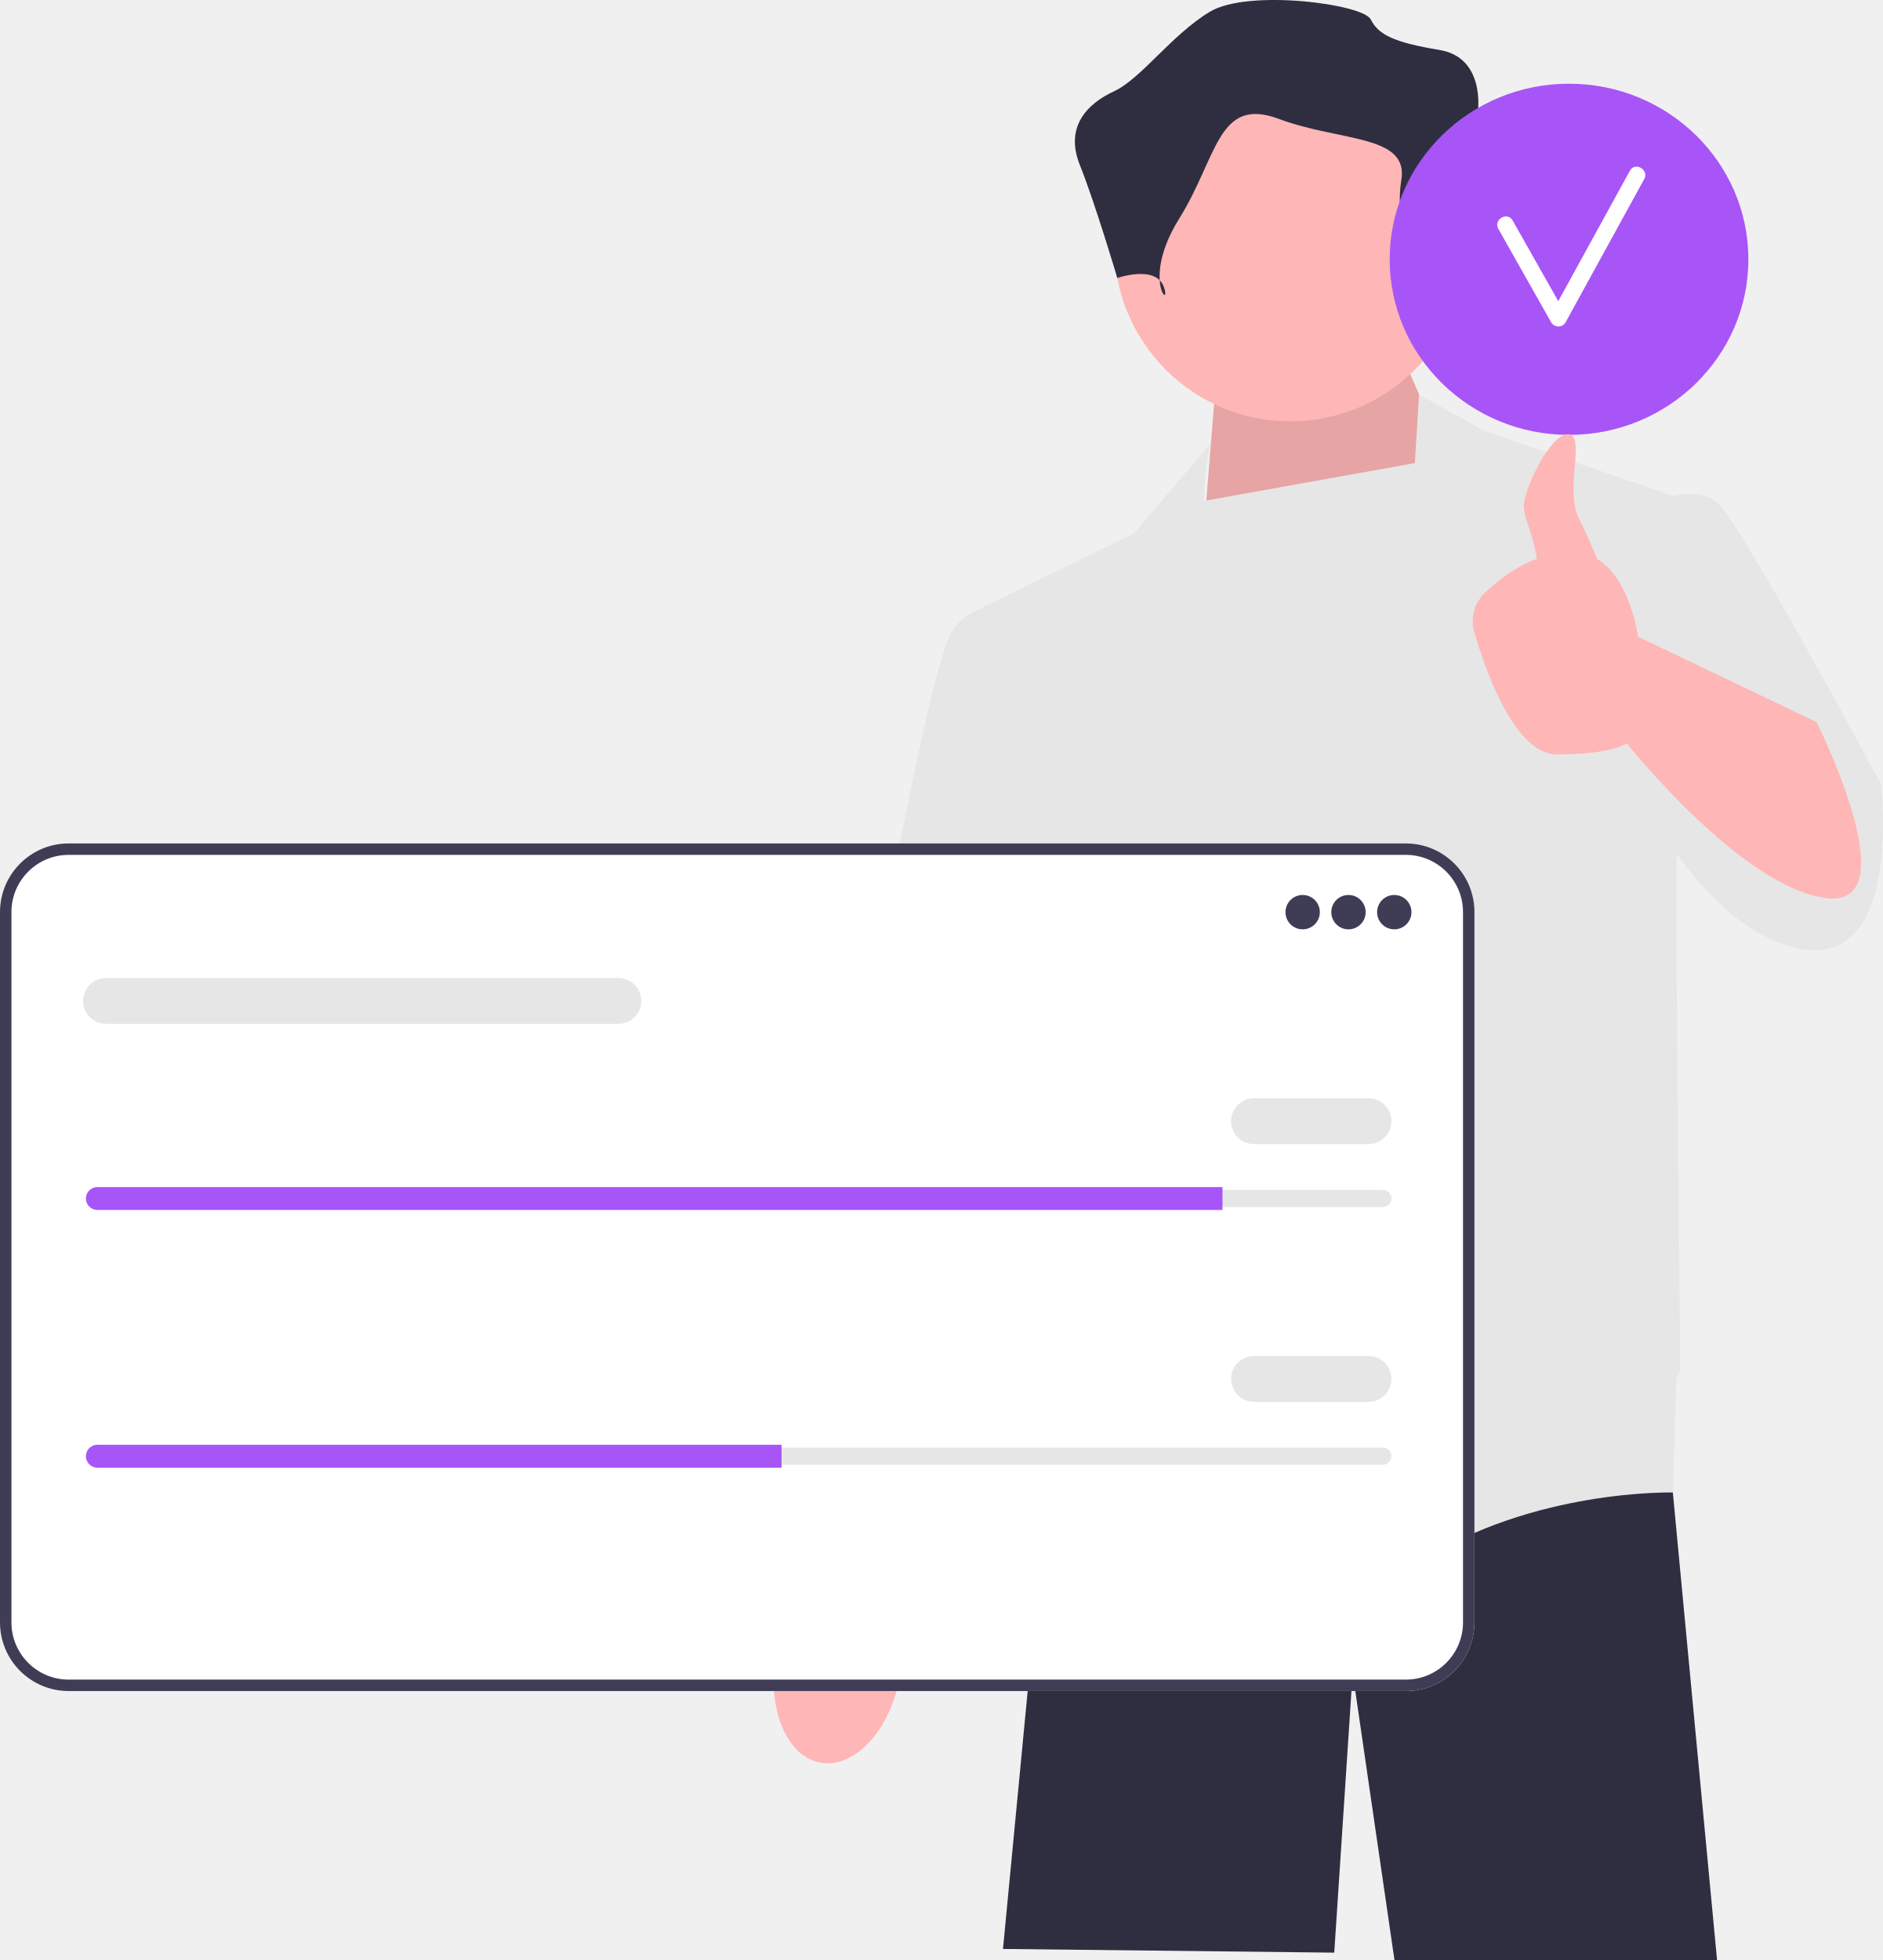
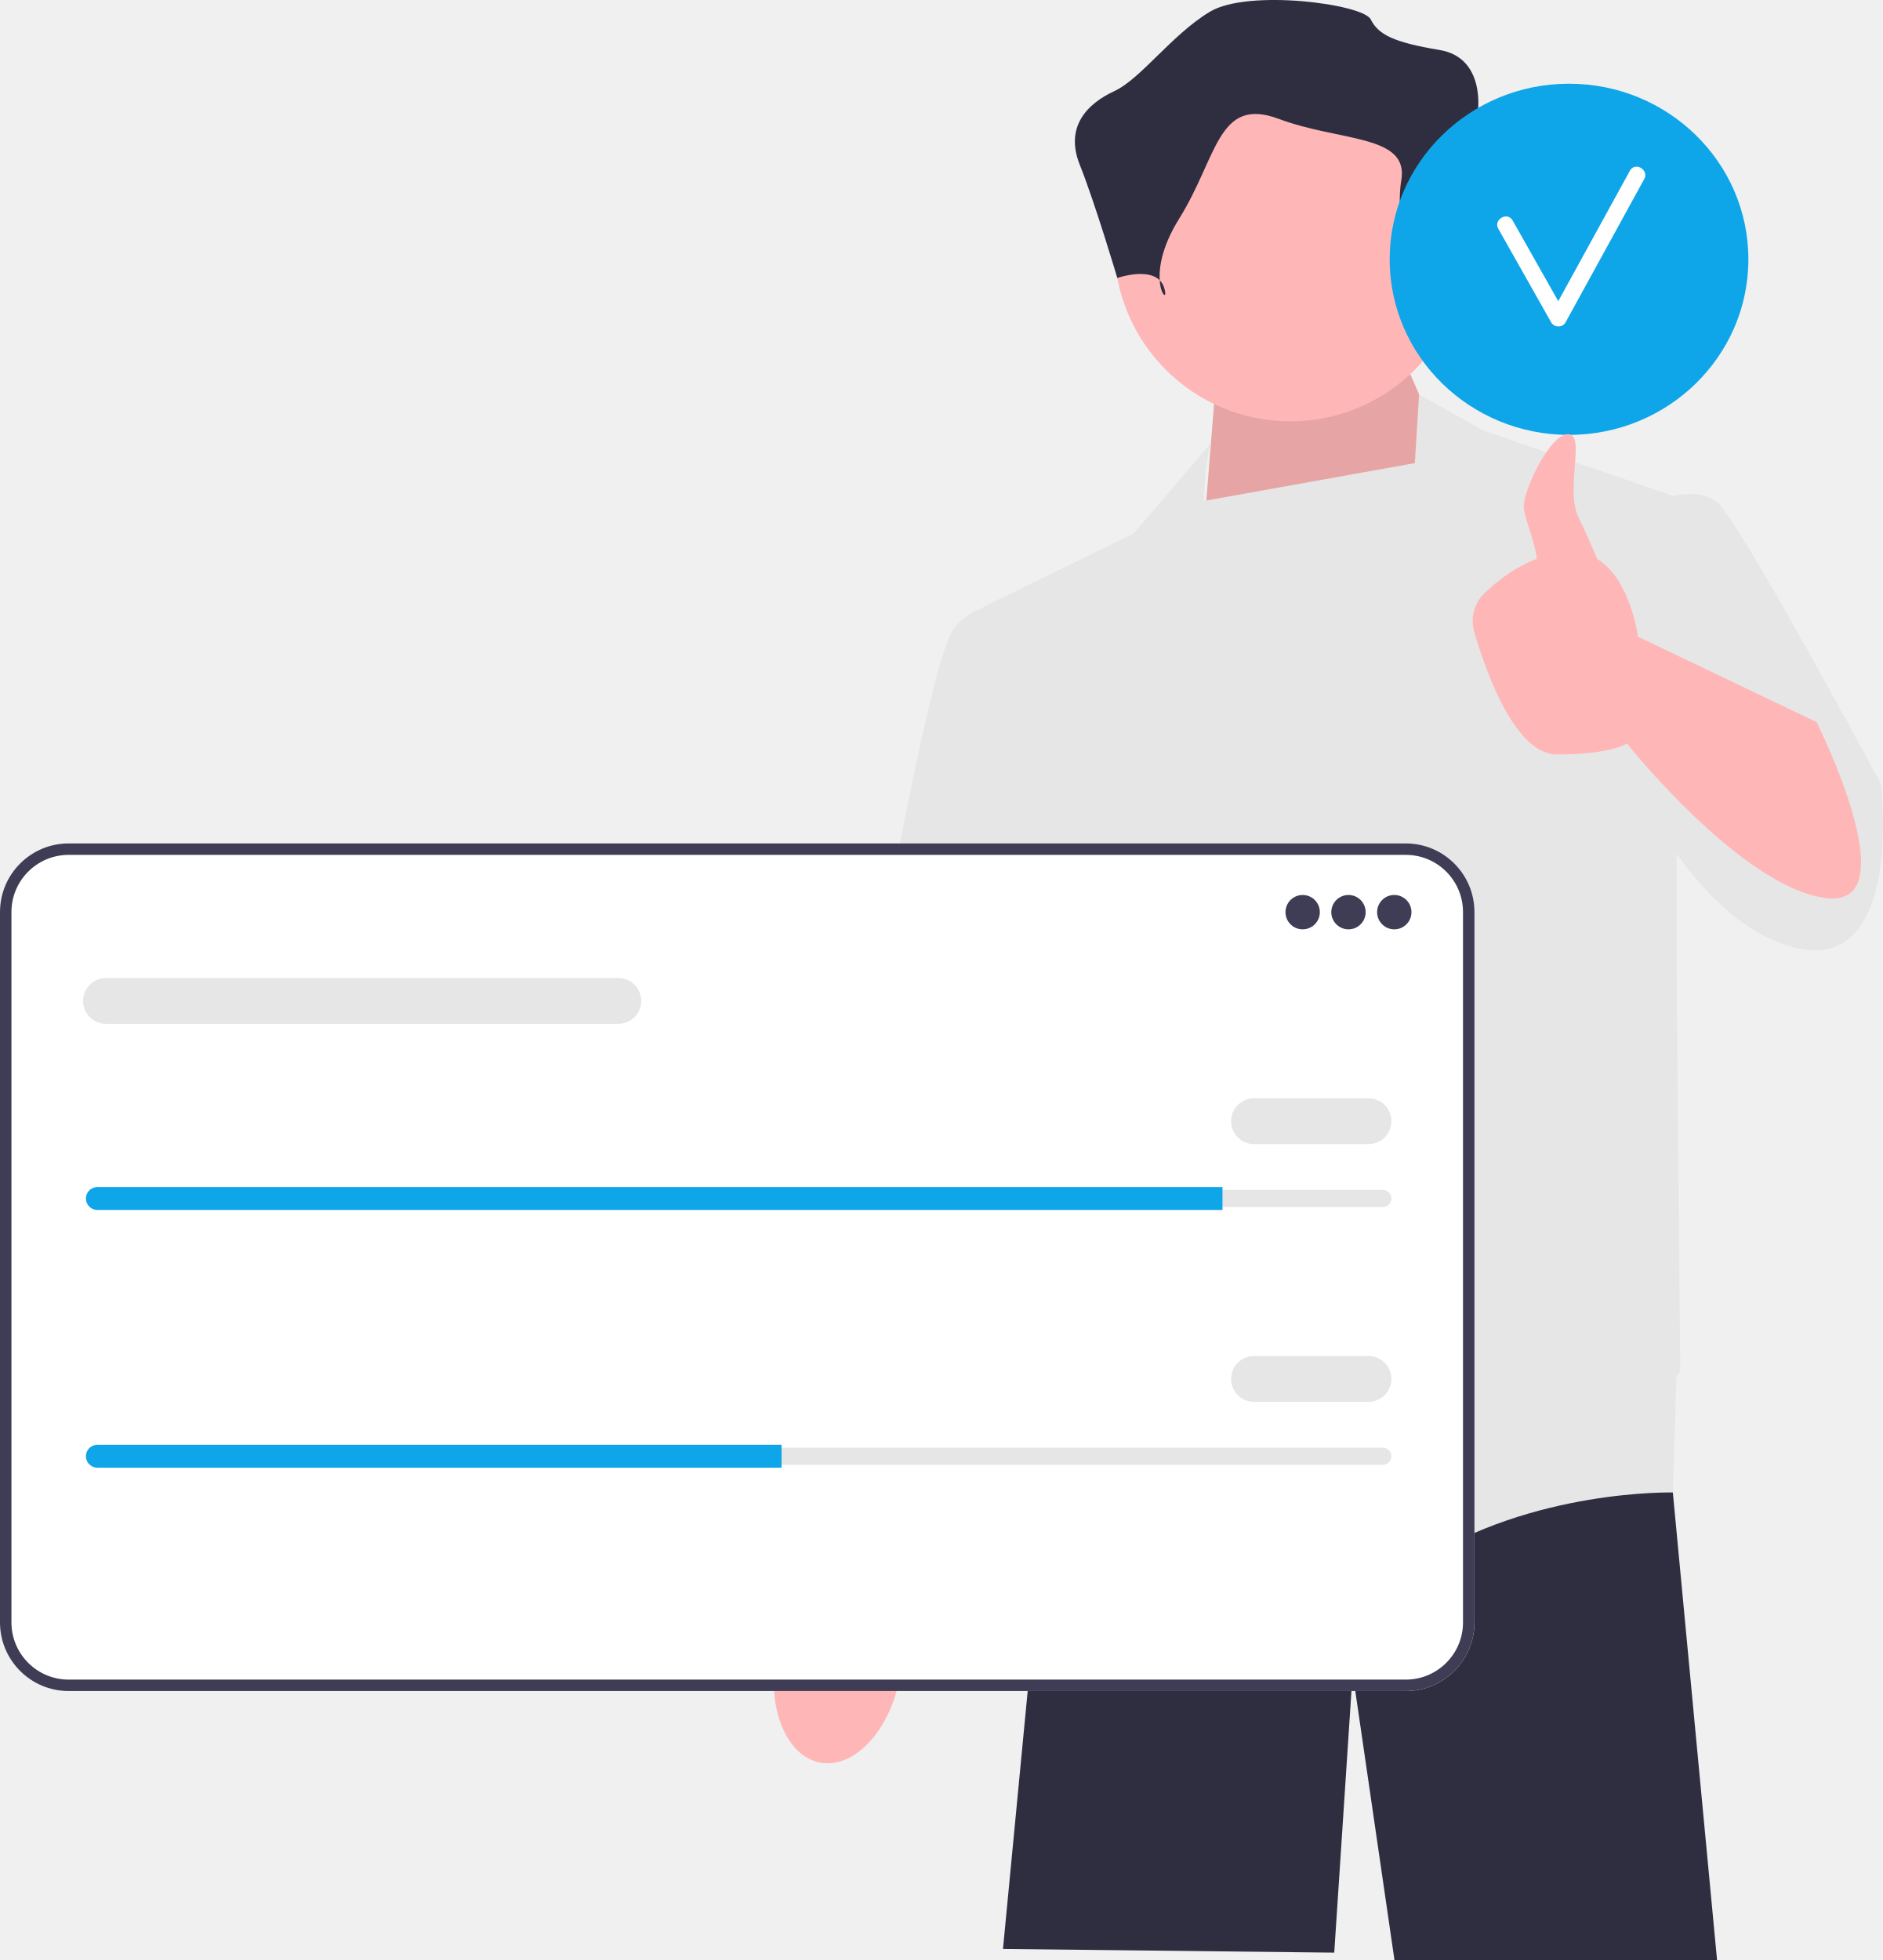
<svg xmlns="http://www.w3.org/2000/svg" width="511.563" height="532.448" viewBox="0 0 511.563 532.448" version="1.1" id="svg50">
  <defs id="defs54" />
  <polygon points="454.491 405.208 454.481 405.448 466.491 532.448 378.851 532.448 367.491 454.448 362.491 530.448 272.491 529.448 282.051 429.668 290.181 383.418 290.181 383.408 291.401 376.448 452.101 376.448 452.311 378.968 454.491 405.208" fill="#2f2e41" id="polygon2" />
  <path d="M222.883,478.831c9.282,1.691,18.96-8.762,21.618-23.348,1.163-6.385,.788-12.503-.78-17.506l1.423-8.408,23.883-113.109s43.98-87.975,43.979-103.248c-.001-15.273-12.722-22.763-12.722-22.763l-17.214,.161-53.983,131.847-9.722,97.43-1.573,13.367c-3.232,4.129-5.741,9.721-6.903,16.106-2.657,14.586,2.713,27.78,11.995,29.471Z" fill="#ffb6b6" id="path4" />
  <polygon points="397.991 135.948 381.991 98.948 329.991 107.948 326.491 151.48 397.991 135.948" fill="#ffb6b6" id="polygon6" />
  <polygon points="397.991 135.948 381.991 98.948 329.991 107.948 326.491 151.48 397.991 135.948" opacity=".1" id="polygon8" />
  <path d="M510.991,212.948s-37-69-44-76c-3.116-3.116-8.015-3.16-12.493-2.251l-51.507-17.749-17.458-9.809-1.15,18.662-57.315,10.287c.318-11.381,1.924-15.71,1.924-15.71l-21,24.569-41,20,.022,.18c-3.009,1.05-5.861,2.847-8.022,5.82-8,11-30,145-30,145l47,10,6.396-40.14,4.604,36.14,3.5,67.5s64,55,95,35,69-19,69-19l.948-31.288c.675-1.079,1.052-1.712,1.052-1.712l-1-110.984v-29.532c7.618,10.614,16.812,19.741,27.5,24.016,35,14,28-43,28-43Z" fill="#e6e6e6" id="path10" />
  <circle cx="350.556" cy="66.62" r="47.838" fill="#ffb6b6" id="circle12" />
  <path d="M384.875,80.139s4.16-14.56,13.52-13.52c9.36,1.04,11.44-7.28,9.36-11.44-2.08-4.16-6.24-24.959-6.24-24.959,0,0,2.08-14.56-10.4-16.639-12.48-2.08-16.639-4.16-18.719-8.32-2.08-4.16-33.279-8.32-43.679-2.08-10.4,6.24-18.719,18.212-25.999,21.585-7.28,3.374-13.52,9.614-9.36,20.013,4.16,10.4,10.193,30.739,10.193,30.739,0,0,10.606-3.7,12.686,2.54,2.08,6.24-6.24-2.08,4.16-18.719,10.4-16.639,10.4-33.279,27.039-27.039,16.639,6.24,35.359,4.16,33.279,16.639-2.08,12.48,4.16,31.199,4.16,31.199Z" fill="#2f2e41" id="path14" />
  <g id="g40">
    <path d="M381.949,459.384H18.633c-10.275,0-18.633-8.359-18.633-18.633V247.758c0-10.274,8.359-18.633,18.633-18.633H381.949c10.275,0,18.633,8.359,18.633,18.633v192.993c0,10.274-8.359,18.633-18.633,18.633Z" fill="#fff" id="path16" />
    <path d="M381.949,459.384H18.633c-10.275,0-18.633-8.359-18.633-18.633V247.758c0-10.274,8.359-18.633,18.633-18.633H381.949c10.275,0,18.633,8.359,18.633,18.633v192.993c0,10.274-8.359,18.633-18.633,18.633ZM18.633,232.236c-8.558,0-15.522,6.963-15.522,15.522v192.993c0,8.558,6.963,15.522,15.522,15.522H381.949c8.558,0,15.522-6.963,15.522-15.522V247.758c0-8.558-6.963-15.522-15.522-15.522H18.633Z" fill="#3f3d56" id="path18" />
    <circle cx="353.908" cy="247.794" r="4.667" fill="#3f3d56" id="circle20" />
    <circle cx="366.355" cy="247.794" r="4.667" fill="#3f3d56" id="circle22" />
    <circle cx="378.801" cy="247.794" r="4.667" fill="#3f3d56" id="circle24" />
    <path d="M26.449,323.251c-1.287,0-2.334,1.047-2.334,2.334,0,.627,.242,1.208,.682,1.636,.444,.454,1.025,.697,1.652,.697H375.69c1.287,0,2.334-1.047,2.334-2.334,0-.627-.242-1.208-.682-1.636-.444-.454-1.025-.697-1.652-.697H26.449Z" fill="#e6e6e6" id="path26" />
-     <path d="M332.127,322.473v6.223H26.449c-.856,0-1.634-.342-2.194-.918-.576-.56-.918-1.338-.918-2.194,0-1.711,1.4-3.112,3.112-3.112H332.127Z" fill="#6c63ff" id="path28" style="fill:#a855f7;fill-opacity:1.0" />
+     <path d="M332.127,322.473v6.223H26.449c-.856,0-1.634-.342-2.194-.918-.576-.56-.918-1.338-.918-2.194,0-1.711,1.4-3.112,3.112-3.112H332.127Z" fill="#6c63ff" id="path28" style="fill:#0ea5e9;fill-opacity:1.0" />
    <path d="M371.8,310.805h-31.116c-3.431,0-6.223-2.791-6.223-6.223s2.792-6.223,6.223-6.223h31.116c3.431,0,6.223,2.791,6.223,6.223s-2.792,6.223-6.223,6.223Z" fill="#e6e6e6" id="path30" />
    <path d="M167.99,278.133H28.782c-3.431,0-6.223-2.791-6.223-6.223s2.792-6.223,6.223-6.223H167.99c3.431,0,6.223,2.791,6.223,6.223s-2.792,6.223-6.223,6.223Z" fill="#e6e6e6" id="path32" />
    <path d="M26.449,393.262c-1.287,0-2.334,1.047-2.334,2.334,0,.627,.242,1.208,.682,1.636,.444,.454,1.025,.697,1.652,.697H375.69c1.287,0,2.334-1.047,2.334-2.334,0-.627-.242-1.208-.682-1.636-.444-.454-1.025-.697-1.652-.697H26.449Z" fill="#e6e6e6" id="path34" />
-     <path d="M212.33,392.485v6.223H26.449c-.856,0-1.634-.342-2.194-.918-.576-.56-.918-1.338-.918-2.194,0-1.711,1.4-3.112,3.112-3.112H212.33Z" fill="#6c63ff" id="path36" style="fill:#a855f7;fill-opacity:1.0" />
+     <path d="M212.33,392.485v6.223H26.449c-.856,0-1.634-.342-2.194-.918-.576-.56-.918-1.338-.918-2.194,0-1.711,1.4-3.112,3.112-3.112H212.33Z" fill="#6c63ff" id="path36" style="fill:#0ea5e9;fill-opacity:1.0" />
    <path d="M371.8,380.816h-31.116c-3.431,0-6.223-2.791-6.223-6.223s2.792-6.223,6.223-6.223h31.116c3.431,0,6.223,2.791,6.223,6.223s-2.792,6.223-6.223,6.223Z" fill="#e6e6e6" id="path38" />
  </g>
  <g id="g46">
-     <ellipse cx="426.274" cy="70.441" rx="48.726" ry="47.7" fill="#6c63ff" id="ellipse42" style="fill:#a855f7;fill-opacity:1.0" />
+     <ellipse cx="426.274" cy="70.441" rx="48.726" ry="47.7" fill="#6c63ff" id="ellipse42" style="fill:#0ea5e9;fill-opacity:1.0" />
    <path d="M442.811,46.381c-6.487,11.812-12.974,23.624-19.461,35.437-4.134-7.305-8.246-14.623-12.391-21.922-1.431-2.521-5.325-.254-3.89,2.274,4.804,8.461,9.559,16.951,14.364,25.413,.821,1.447,3.077,1.48,3.89,0,7.126-12.976,14.252-25.951,21.378-38.927,1.396-2.543-2.492-4.818-3.89-2.274Z" fill="#fff" id="path44" />
  </g>
  <path d="M493.538,196.172l-48.547-23.223s-1.95-15.544-11.054-21.088c-1.548-3.692-3.329-7.749-4.946-10.963-4-7.949,2-22.949-3-22.949s-12.391,15.775-12,20c.3,3.243,2.981,8.905,3.534,13.861-6.097,2.299-11.016,6.241-14.25,9.379-2.799,2.716-3.838,6.768-2.745,10.511,3.169,10.847,11.092,33.249,22.46,33.249,15,0,19-3,19-3,0,0,31,39,54,42s-2.453-47.777-2.453-47.777Z" fill="#ffb6b6" id="path48" />
</svg>
